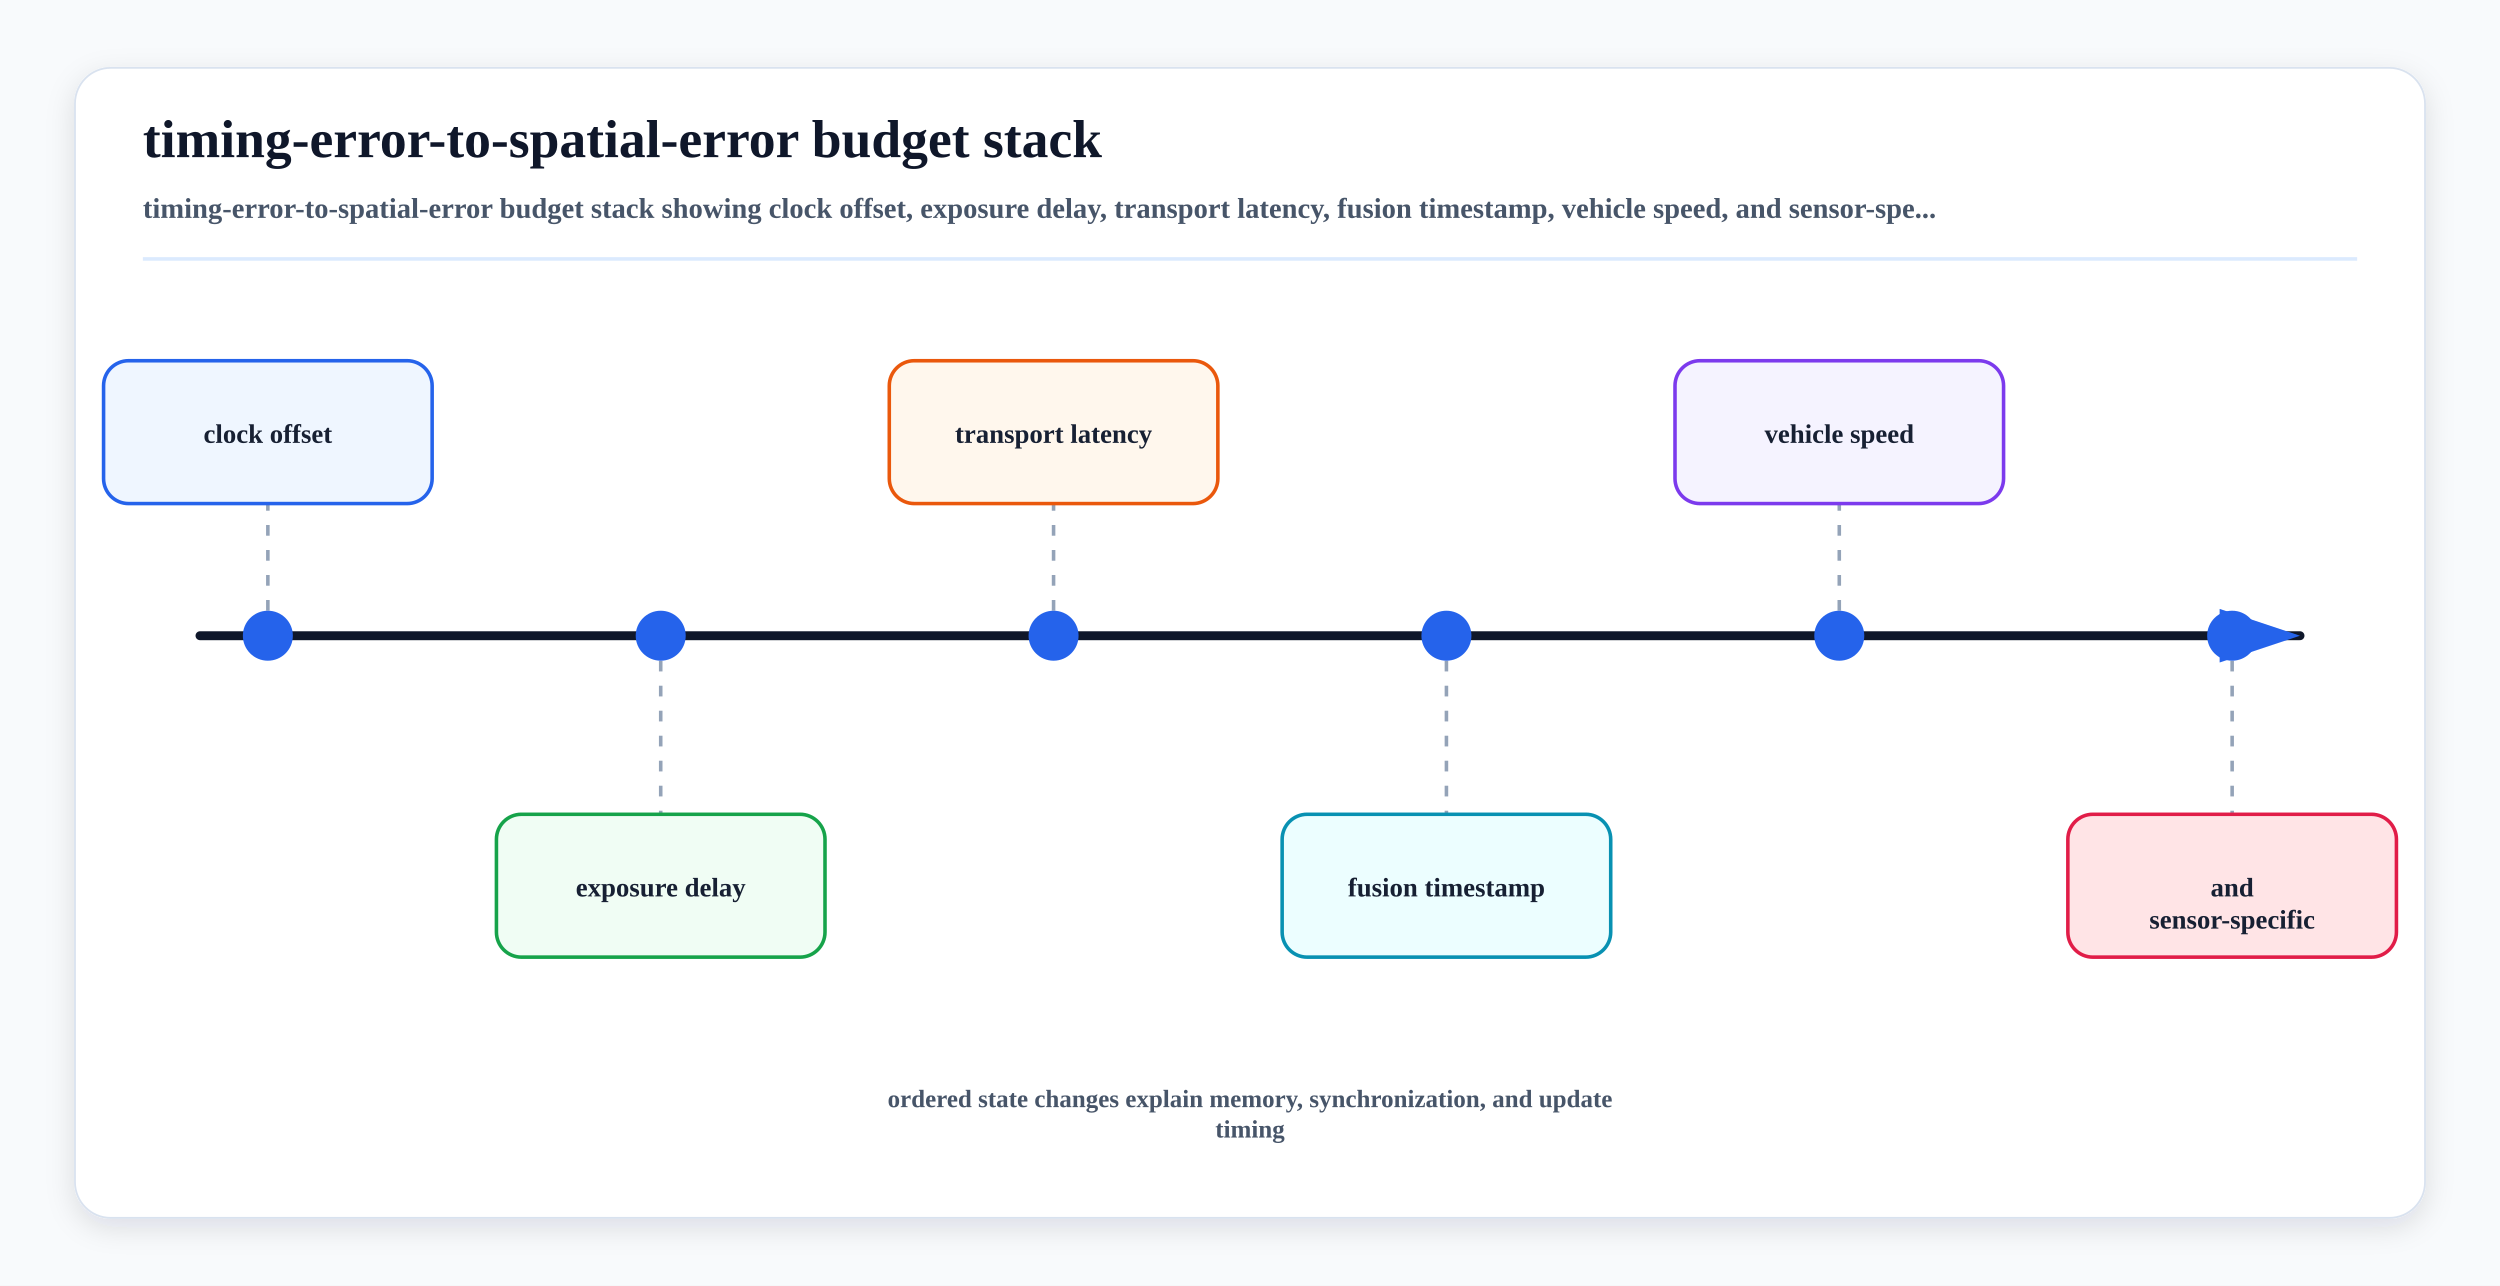
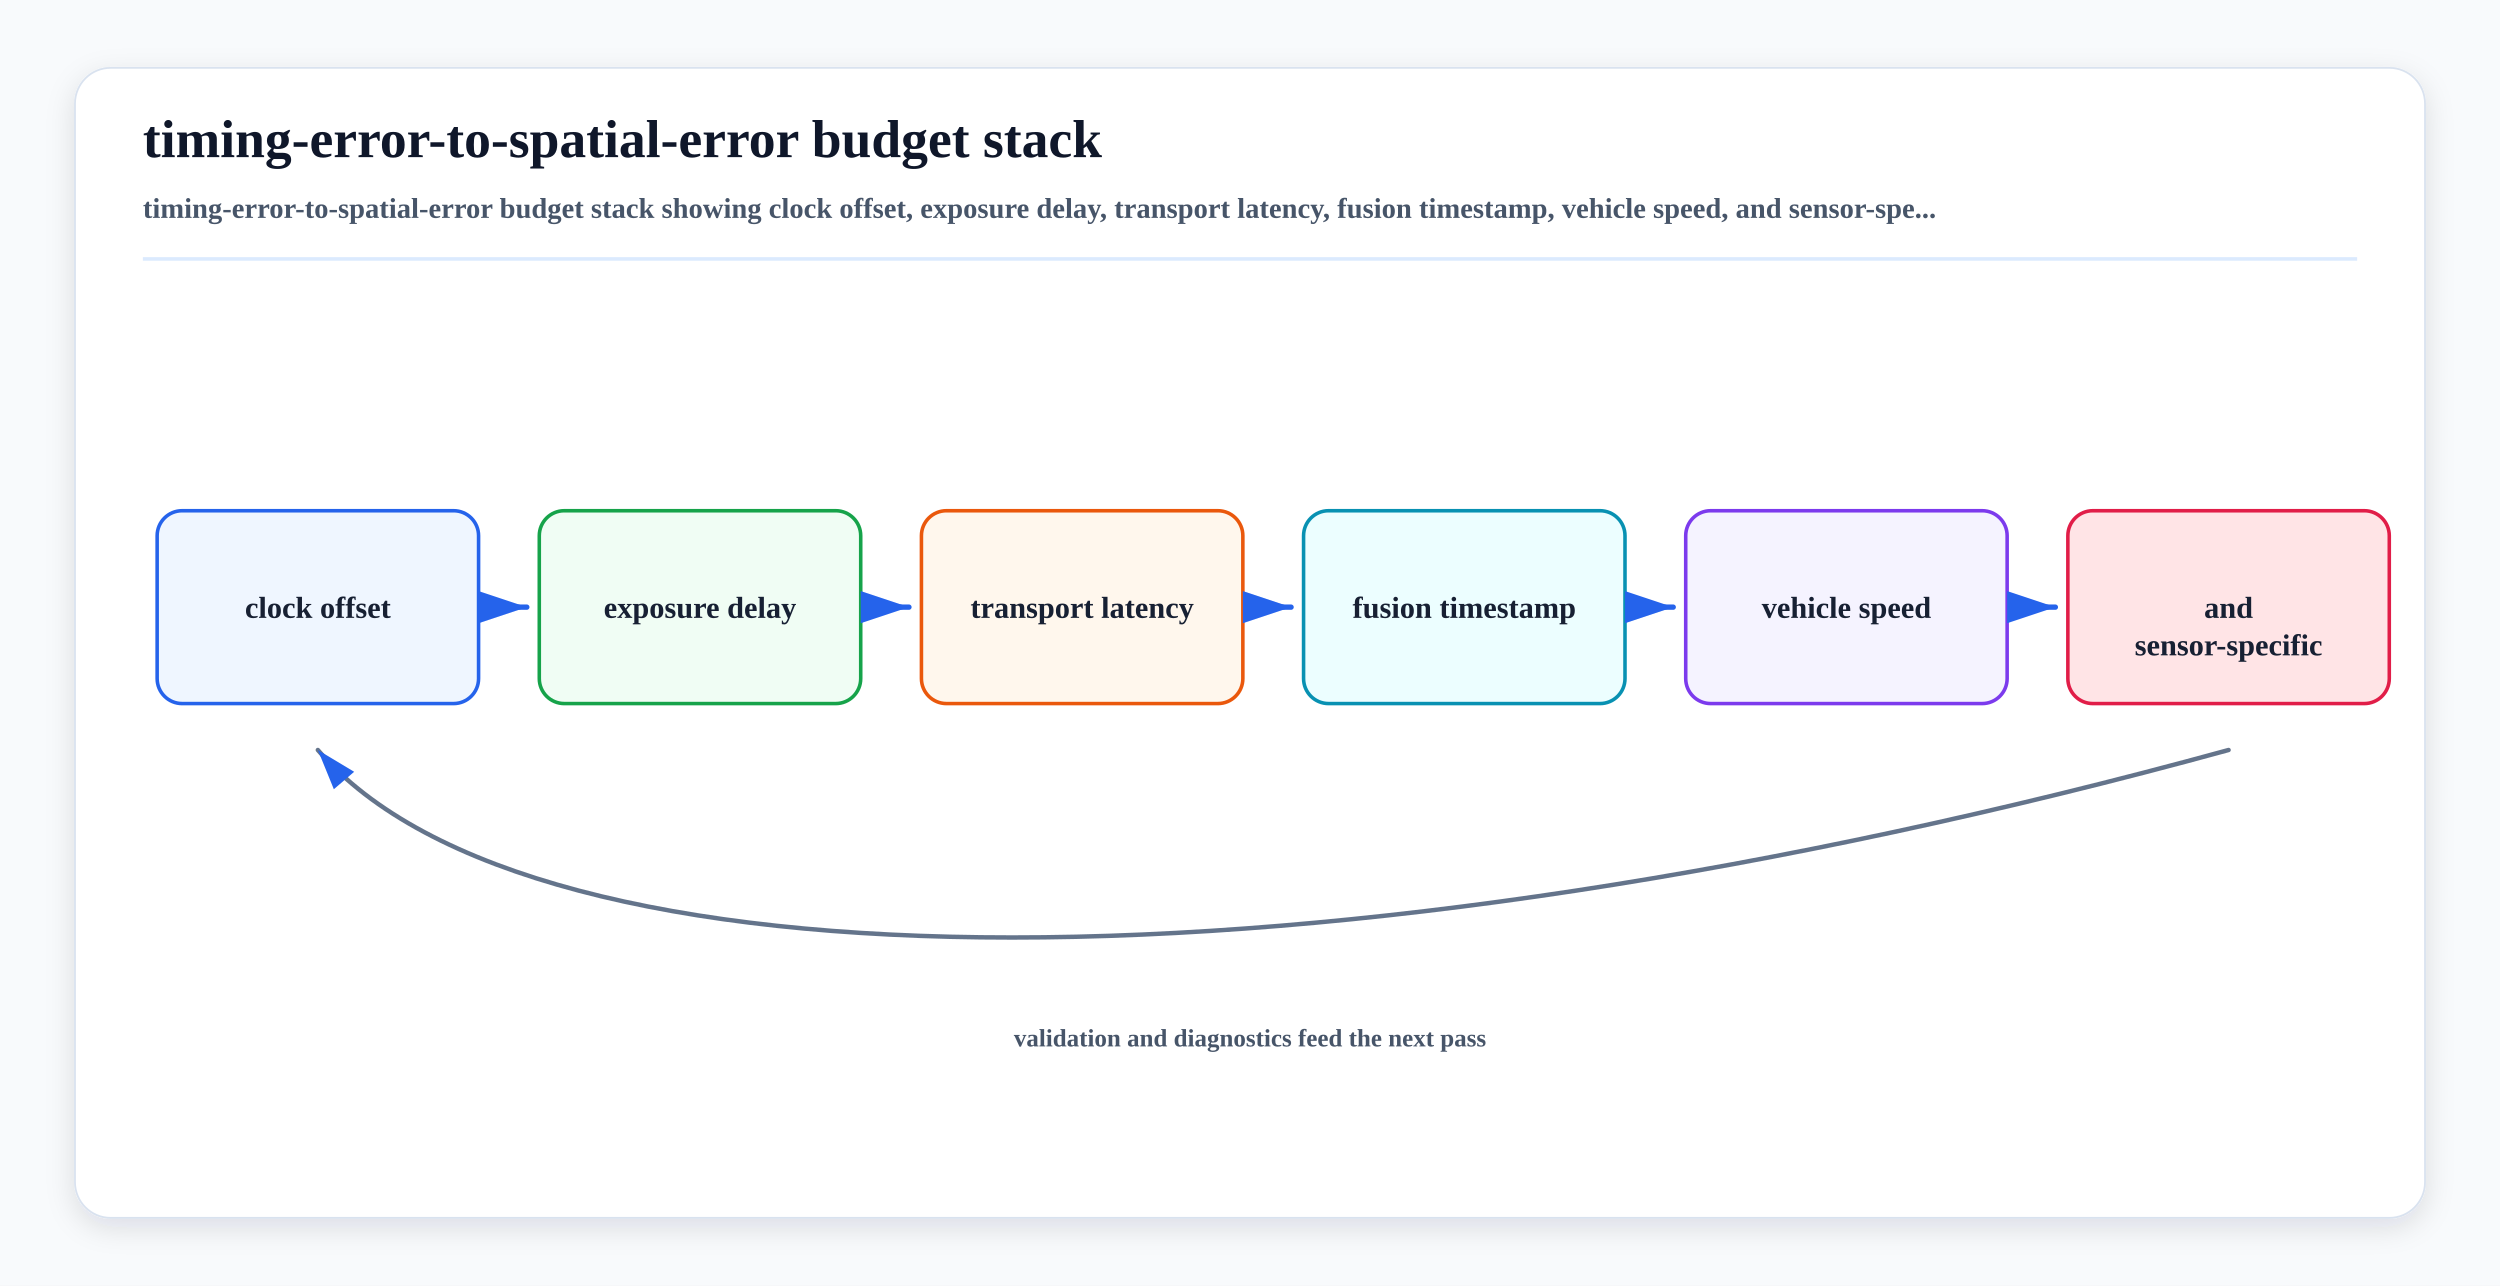
- <svg xmlns="http://www.w3.org/2000/svg" width="1400" height="720" viewBox="0 0 1400 720" role="img" aria-labelledby="title desc">
+ <svg xmlns="http://www.w3.org/2000/svg" width="1400" height="720" viewBox="0 0 1400 720" role="img" aria-labelledby="title desc" data-diagram-kind="error-budget">
  <defs>
    <marker id="arrow" markerWidth="12" markerHeight="12" refX="9" refY="3" orient="auto" markerUnits="strokeWidth">
      <path d="M0,0 L0,6 L9,3 z" fill="#2563eb" />
    </marker>
    <filter id="shadow" x="-10%" y="-10%" width="120%" height="120%">
      <feDropShadow dx="0" dy="5" stdDeviation="8" flood-color="#0f172a" flood-opacity="0.12" />
    </filter>
    <pattern id="grid" width="28" height="28" patternUnits="userSpaceOnUse">
      <path d="M28 0H0V28" fill="none" stroke="#e2e8f0" stroke-width="1" />
    </pattern>
  </defs>
  <rect width="1400" height="720" fill="#f8fafc" />
  <rect x="42" y="38" width="1316" height="644" rx="20" fill="#ffffff" stroke="#d9e2ef" filter="url(#shadow)" />
  <text x="80" y="88" font-size="30" font-weight="800" fill="#0f172a">timing-error-to-spatial-error budget stack</text>
  <text x="80" y="122" font-size="16" font-weight="600" fill="#475569">timing-error-to-spatial-error budget stack showing clock offset, exposure delay, transport latency, fusion timestamp, vehicle speed, and sensor-spe...</text>
  <rect x="80" y="144" width="1240" height="2" fill="#dbeafe" />
-   <line x1="112" y1="356" x2="1288" y2="356" stroke="#0f172a" stroke-width="5" stroke-linecap="round" marker-end="url(#arrow)" />
-   <line x1="150" y1="356" x2="150" y2="242" stroke="#94a3b8" stroke-width="2" stroke-dasharray="6 8" />
-   <circle cx="150" cy="356" r="14" fill="#2563eb" />
-   <rect x="58" y="202" width="184" height="80" rx="14" fill="#eff6ff" stroke="#2563eb" stroke-width="2" />
-   <text x="150" y="248" text-anchor="middle" font-size="15" font-weight="700" fill="#172033">clock offset</text>
-   <line x1="370" y1="356" x2="370" y2="496" stroke="#94a3b8" stroke-width="2" stroke-dasharray="6 8" />
-   <circle cx="370" cy="356" r="14" fill="#2563eb" />
-   <rect x="278" y="456" width="184" height="80" rx="14" fill="#f0fdf4" stroke="#16a34a" stroke-width="2" />
-   <text x="370" y="502" text-anchor="middle" font-size="15" font-weight="700" fill="#172033">exposure delay</text>
-   <line x1="590" y1="356" x2="590" y2="242" stroke="#94a3b8" stroke-width="2" stroke-dasharray="6 8" />
-   <circle cx="590" cy="356" r="14" fill="#2563eb" />
-   <rect x="498" y="202" width="184" height="80" rx="14" fill="#fff7ed" stroke="#ea580c" stroke-width="2" />
-   <text x="590" y="248" text-anchor="middle" font-size="15" font-weight="700" fill="#172033">transport latency</text>
-   <line x1="810" y1="356" x2="810" y2="496" stroke="#94a3b8" stroke-width="2" stroke-dasharray="6 8" />
-   <circle cx="810" cy="356" r="14" fill="#2563eb" />
-   <rect x="718" y="456" width="184" height="80" rx="14" fill="#ecfeff" stroke="#0891b2" stroke-width="2" />
-   <text x="810" y="502" text-anchor="middle" font-size="15" font-weight="700" fill="#172033">fusion timestamp</text>
-   <line x1="1030" y1="356" x2="1030" y2="242" stroke="#94a3b8" stroke-width="2" stroke-dasharray="6 8" />
-   <circle cx="1030" cy="356" r="14" fill="#2563eb" />
-   <rect x="938" y="202" width="184" height="80" rx="14" fill="#f5f3ff" stroke="#7c3aed" stroke-width="2" />
-   <text x="1030" y="248" text-anchor="middle" font-size="15" font-weight="700" fill="#172033">vehicle speed</text>
-   <line x1="1250" y1="356" x2="1250" y2="496" stroke="#94a3b8" stroke-width="2" stroke-dasharray="6 8" />
-   <circle cx="1250" cy="356" r="14" fill="#2563eb" />
-   <rect x="1158" y="456" width="184" height="80" rx="14" fill="#ffe4e6" stroke="#e11d48" stroke-width="2" />
-   <text x="1250" y="502" text-anchor="middle" font-size="15" font-weight="700" fill="#172033">and</text>
-   <text x="1250" y="520" text-anchor="middle" font-size="15" font-weight="700" fill="#172033">sensor-specific</text>
-   <text x="700" y="620" text-anchor="middle" font-size="14" font-weight="600" fill="#475569">ordered state changes explain memory, synchronization, and update</text>
-   <text x="700" y="637" text-anchor="middle" font-size="14" font-weight="600" fill="#475569">timing</text>
+   <rect x="88" y="286" width="180" height="108" rx="14" fill="#eff6ff" stroke="#2563eb" stroke-width="2" />
+   <text x="178" y="346" text-anchor="middle" font-size="17" font-weight="700" fill="#172033">clock offset</text>
+   <line x1="271" y1="340" x2="295" y2="340" stroke="#2563eb" stroke-width="3" stroke-linecap="round" marker-end="url(#arrow)" />
+   <rect x="302" y="286" width="180" height="108" rx="14" fill="#f0fdf4" stroke="#16a34a" stroke-width="2" />
+   <text x="392" y="346" text-anchor="middle" font-size="17" font-weight="700" fill="#172033">exposure delay</text>
+   <line x1="485" y1="340" x2="509" y2="340" stroke="#2563eb" stroke-width="3" stroke-linecap="round" marker-end="url(#arrow)" />
+   <rect x="516" y="286" width="180" height="108" rx="14" fill="#fff7ed" stroke="#ea580c" stroke-width="2" />
+   <text x="606" y="346" text-anchor="middle" font-size="17" font-weight="700" fill="#172033">transport latency</text>
+   <line x1="699" y1="340" x2="723" y2="340" stroke="#2563eb" stroke-width="3" stroke-linecap="round" marker-end="url(#arrow)" />
+   <rect x="730" y="286" width="180" height="108" rx="14" fill="#ecfeff" stroke="#0891b2" stroke-width="2" />
+   <text x="820" y="346" text-anchor="middle" font-size="17" font-weight="700" fill="#172033">fusion timestamp</text>
+   <line x1="913" y1="340" x2="937" y2="340" stroke="#2563eb" stroke-width="3" stroke-linecap="round" marker-end="url(#arrow)" />
+   <rect x="944" y="286" width="180" height="108" rx="14" fill="#f5f3ff" stroke="#7c3aed" stroke-width="2" />
+   <text x="1034" y="346" text-anchor="middle" font-size="17" font-weight="700" fill="#172033">vehicle speed</text>
+   <line x1="1127" y1="340" x2="1151" y2="340" stroke="#2563eb" stroke-width="3" stroke-linecap="round" marker-end="url(#arrow)" />
+   <rect x="1158" y="286" width="180" height="108" rx="14" fill="#ffe4e6" stroke="#e11d48" stroke-width="2" />
+   <text x="1248" y="346" text-anchor="middle" font-size="17" font-weight="700" fill="#172033">and</text>
+   <text x="1248" y="367" text-anchor="middle" font-size="17" font-weight="700" fill="#172033">sensor-specific</text>
+   <path d="M1248 420 C738 560 298 560 178 420" fill="none" stroke="#64748b" stroke-width="2.5" stroke-linecap="round" stroke-linejoin="round" marker-end="url(#arrow)" />
+   <text x="700" y="586" text-anchor="middle" font-size="14" font-weight="600" fill="#475569">validation and diagnostics feed the next pass</text>
</svg>
